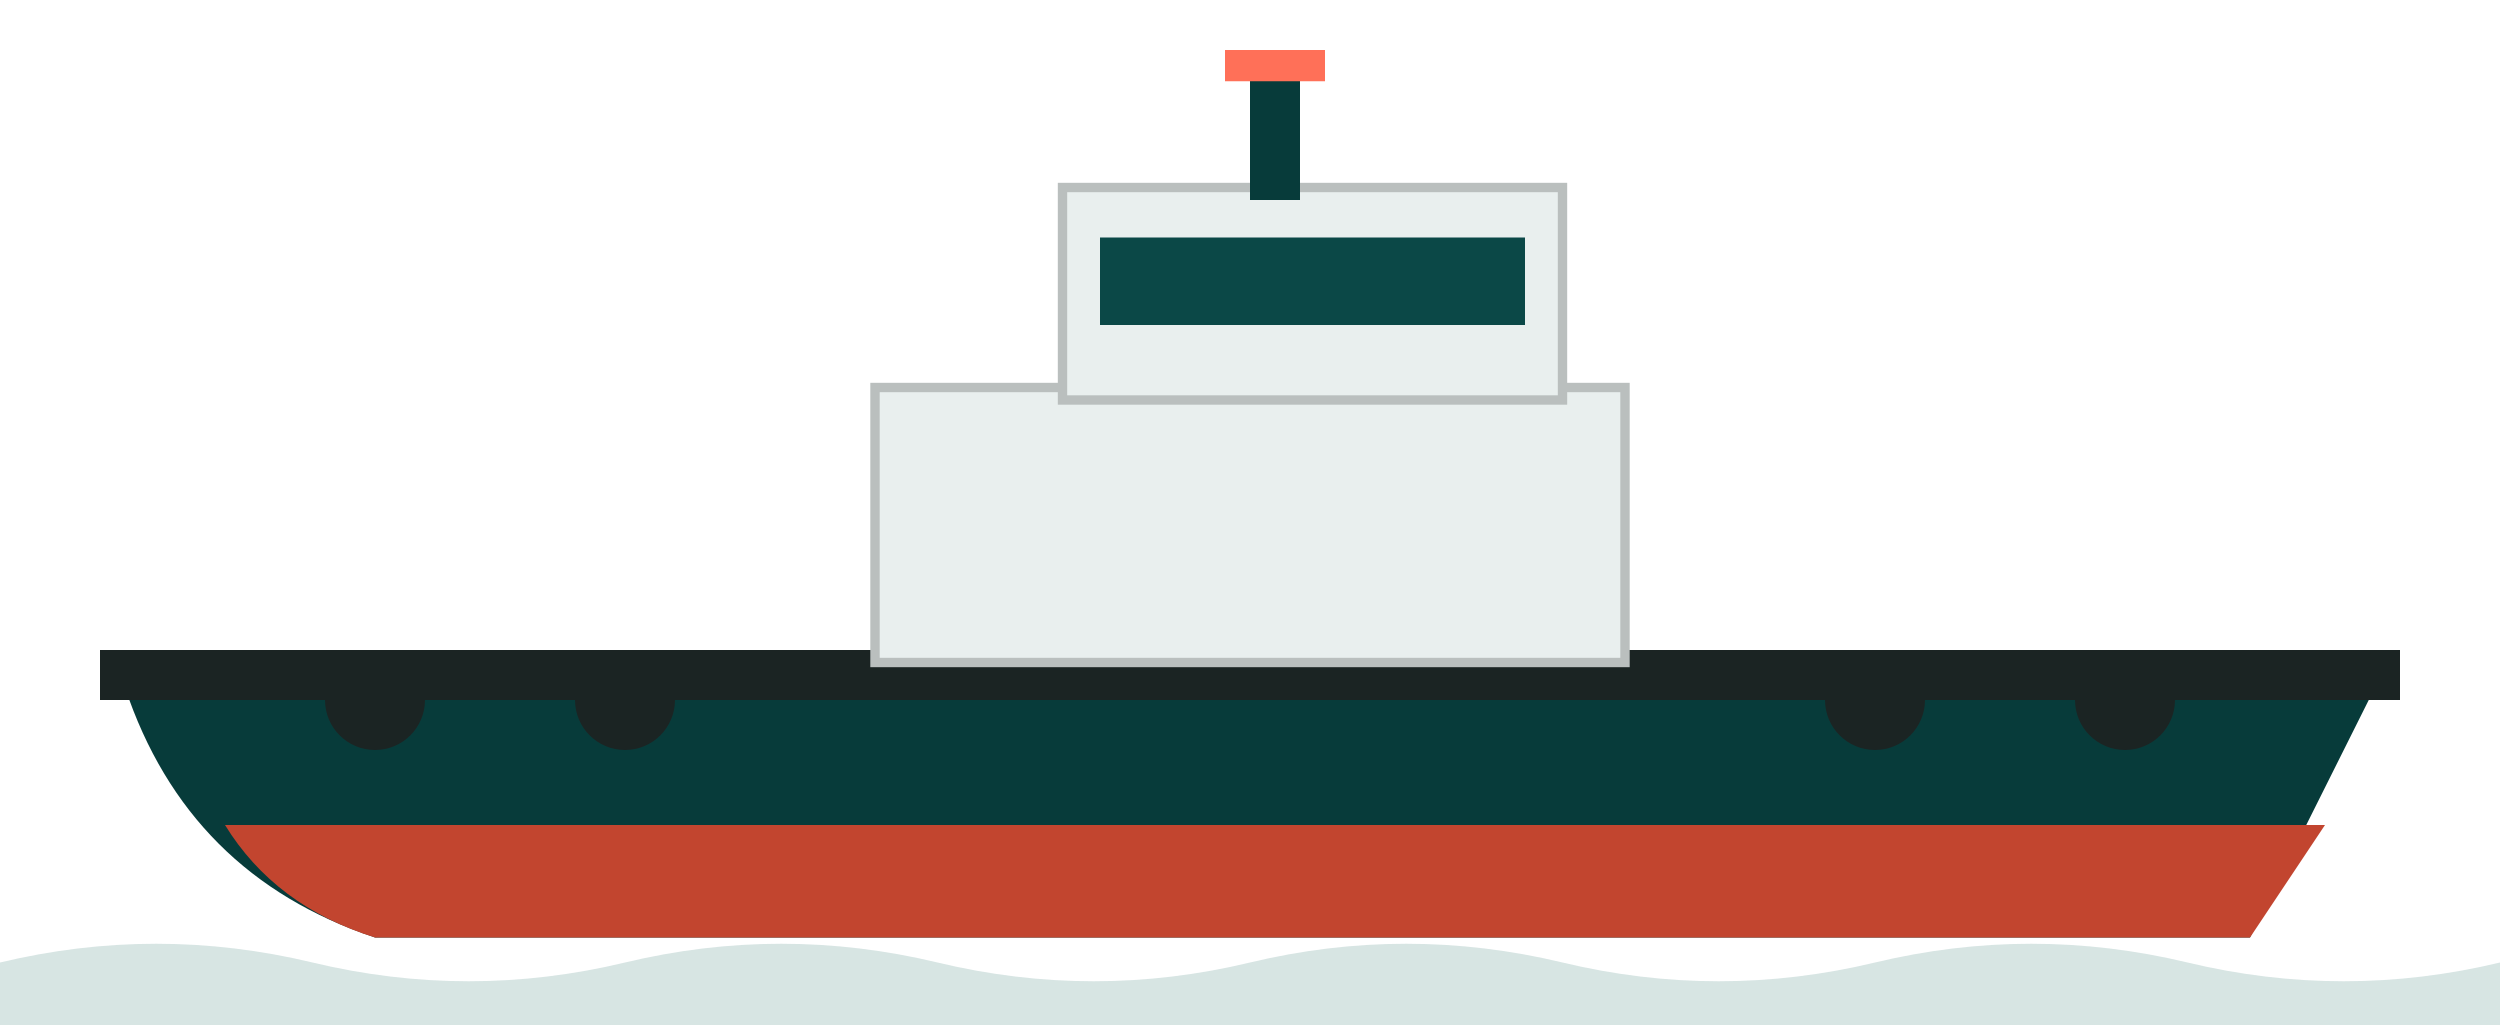
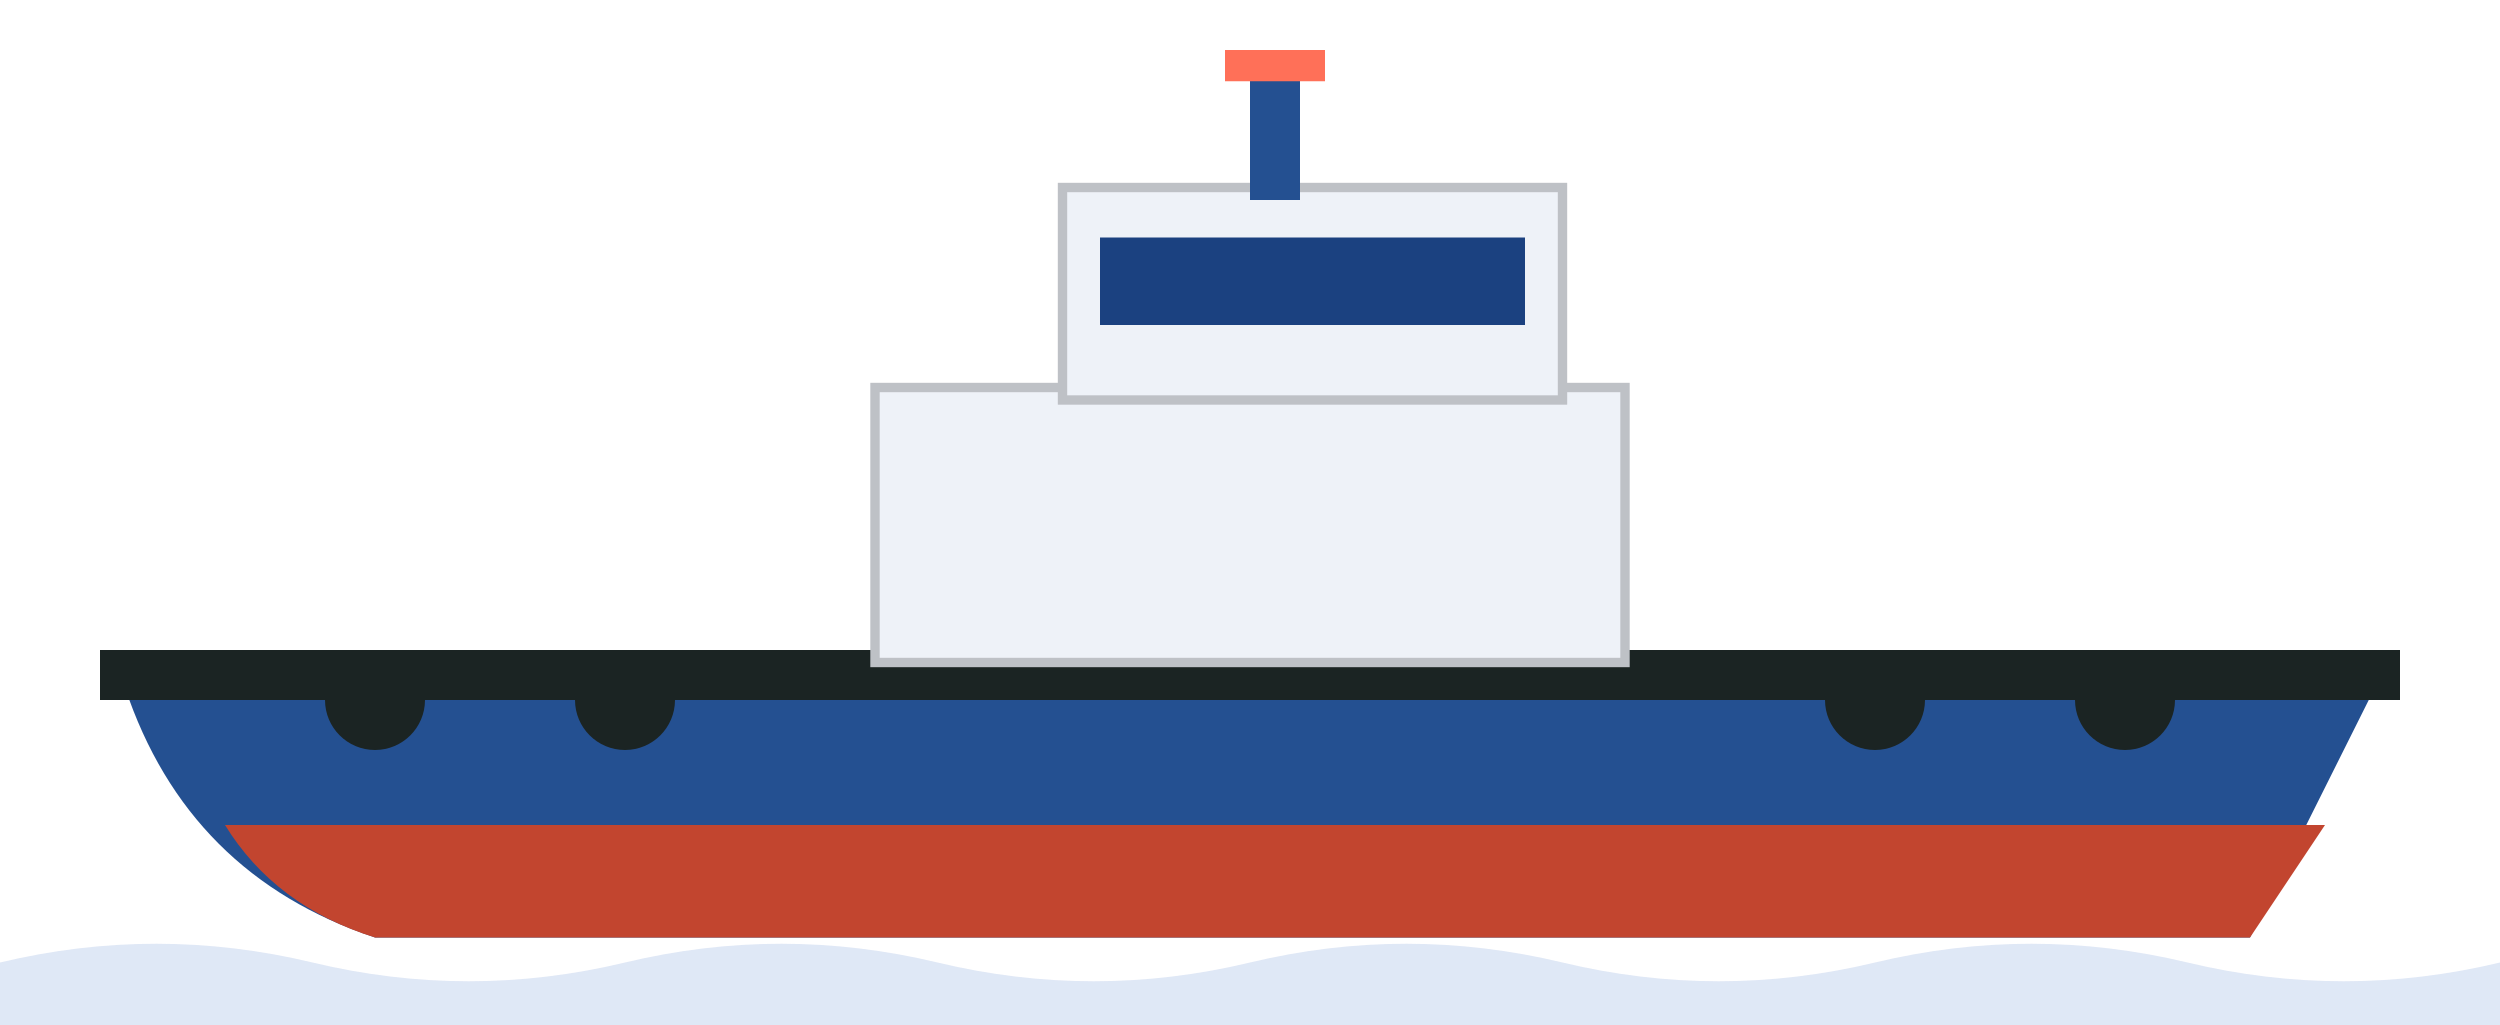
<svg xmlns="http://www.w3.org/2000/svg" viewBox="0 0 400 164" width="400" height="164" role="img" aria-label="Harbour tug">
-   <path d="M20 110 H380 L360 150 H60 Q30 140 20 110 Z" fill="#073B3A" />
+   <path d="M20 110 H380 L360 150 H60 Q30 140 20 110 Z" fill="#245091" />
  <path d="M36 132 H372 L360 150 H60 Q44 145 36 132 Z" fill="#C2452F" />
  <rect x="16" y="104" width="368" height="8" fill="#1B2423" />
-   <rect x="140" y="62" width="120" height="44" fill="#E9EFEE" stroke="#BABFBE" stroke-width="1.5" />
-   <rect x="170" y="30" width="80" height="34" fill="#E9EFEE" stroke="#BABFBE" stroke-width="1.5" />
-   <rect x="176" y="38" width="68" height="14" fill="#0B4847" />
-   <rect x="200" y="8" width="8" height="24" fill="#073B3A" />
+   <rect x="140" y="62" width="120" height="44" fill="#EEF2F8" stroke="#BEC1C6" stroke-width="1.5" />
+   <rect x="170" y="30" width="80" height="34" fill="#EEF2F8" stroke="#BEC1C6" stroke-width="1.5" />
+   <rect x="176" y="38" width="68" height="14" fill="#1B4180" />
+   <rect x="200" y="8" width="8" height="24" fill="#245091" />
  <rect x="196" y="8" width="16" height="5" fill="#FF7058" />
  <circle cx="60" cy="112" r="8" fill="#1B2423" />
  <circle cx="100" cy="112" r="8" fill="#1B2423" />
  <circle cx="300" cy="112" r="8" fill="#1B2423" />
  <circle cx="340" cy="112" r="8" fill="#1B2423" />
-   <path d="M0 154 Q25 148 50 154 T100 154 T150 154 T200 154 T250 154 T300 154 T350 154 T400 154 V164 H0Z" fill="#A7C5C2" opacity=".45" />
+   <path d="M0 154 Q25 148 50 154 T100 154 T150 154 T200 154 T250 154 T300 154 T350 154 T400 154 V164 H0Z" fill="#B9CBEA" opacity=".45" />
</svg>
